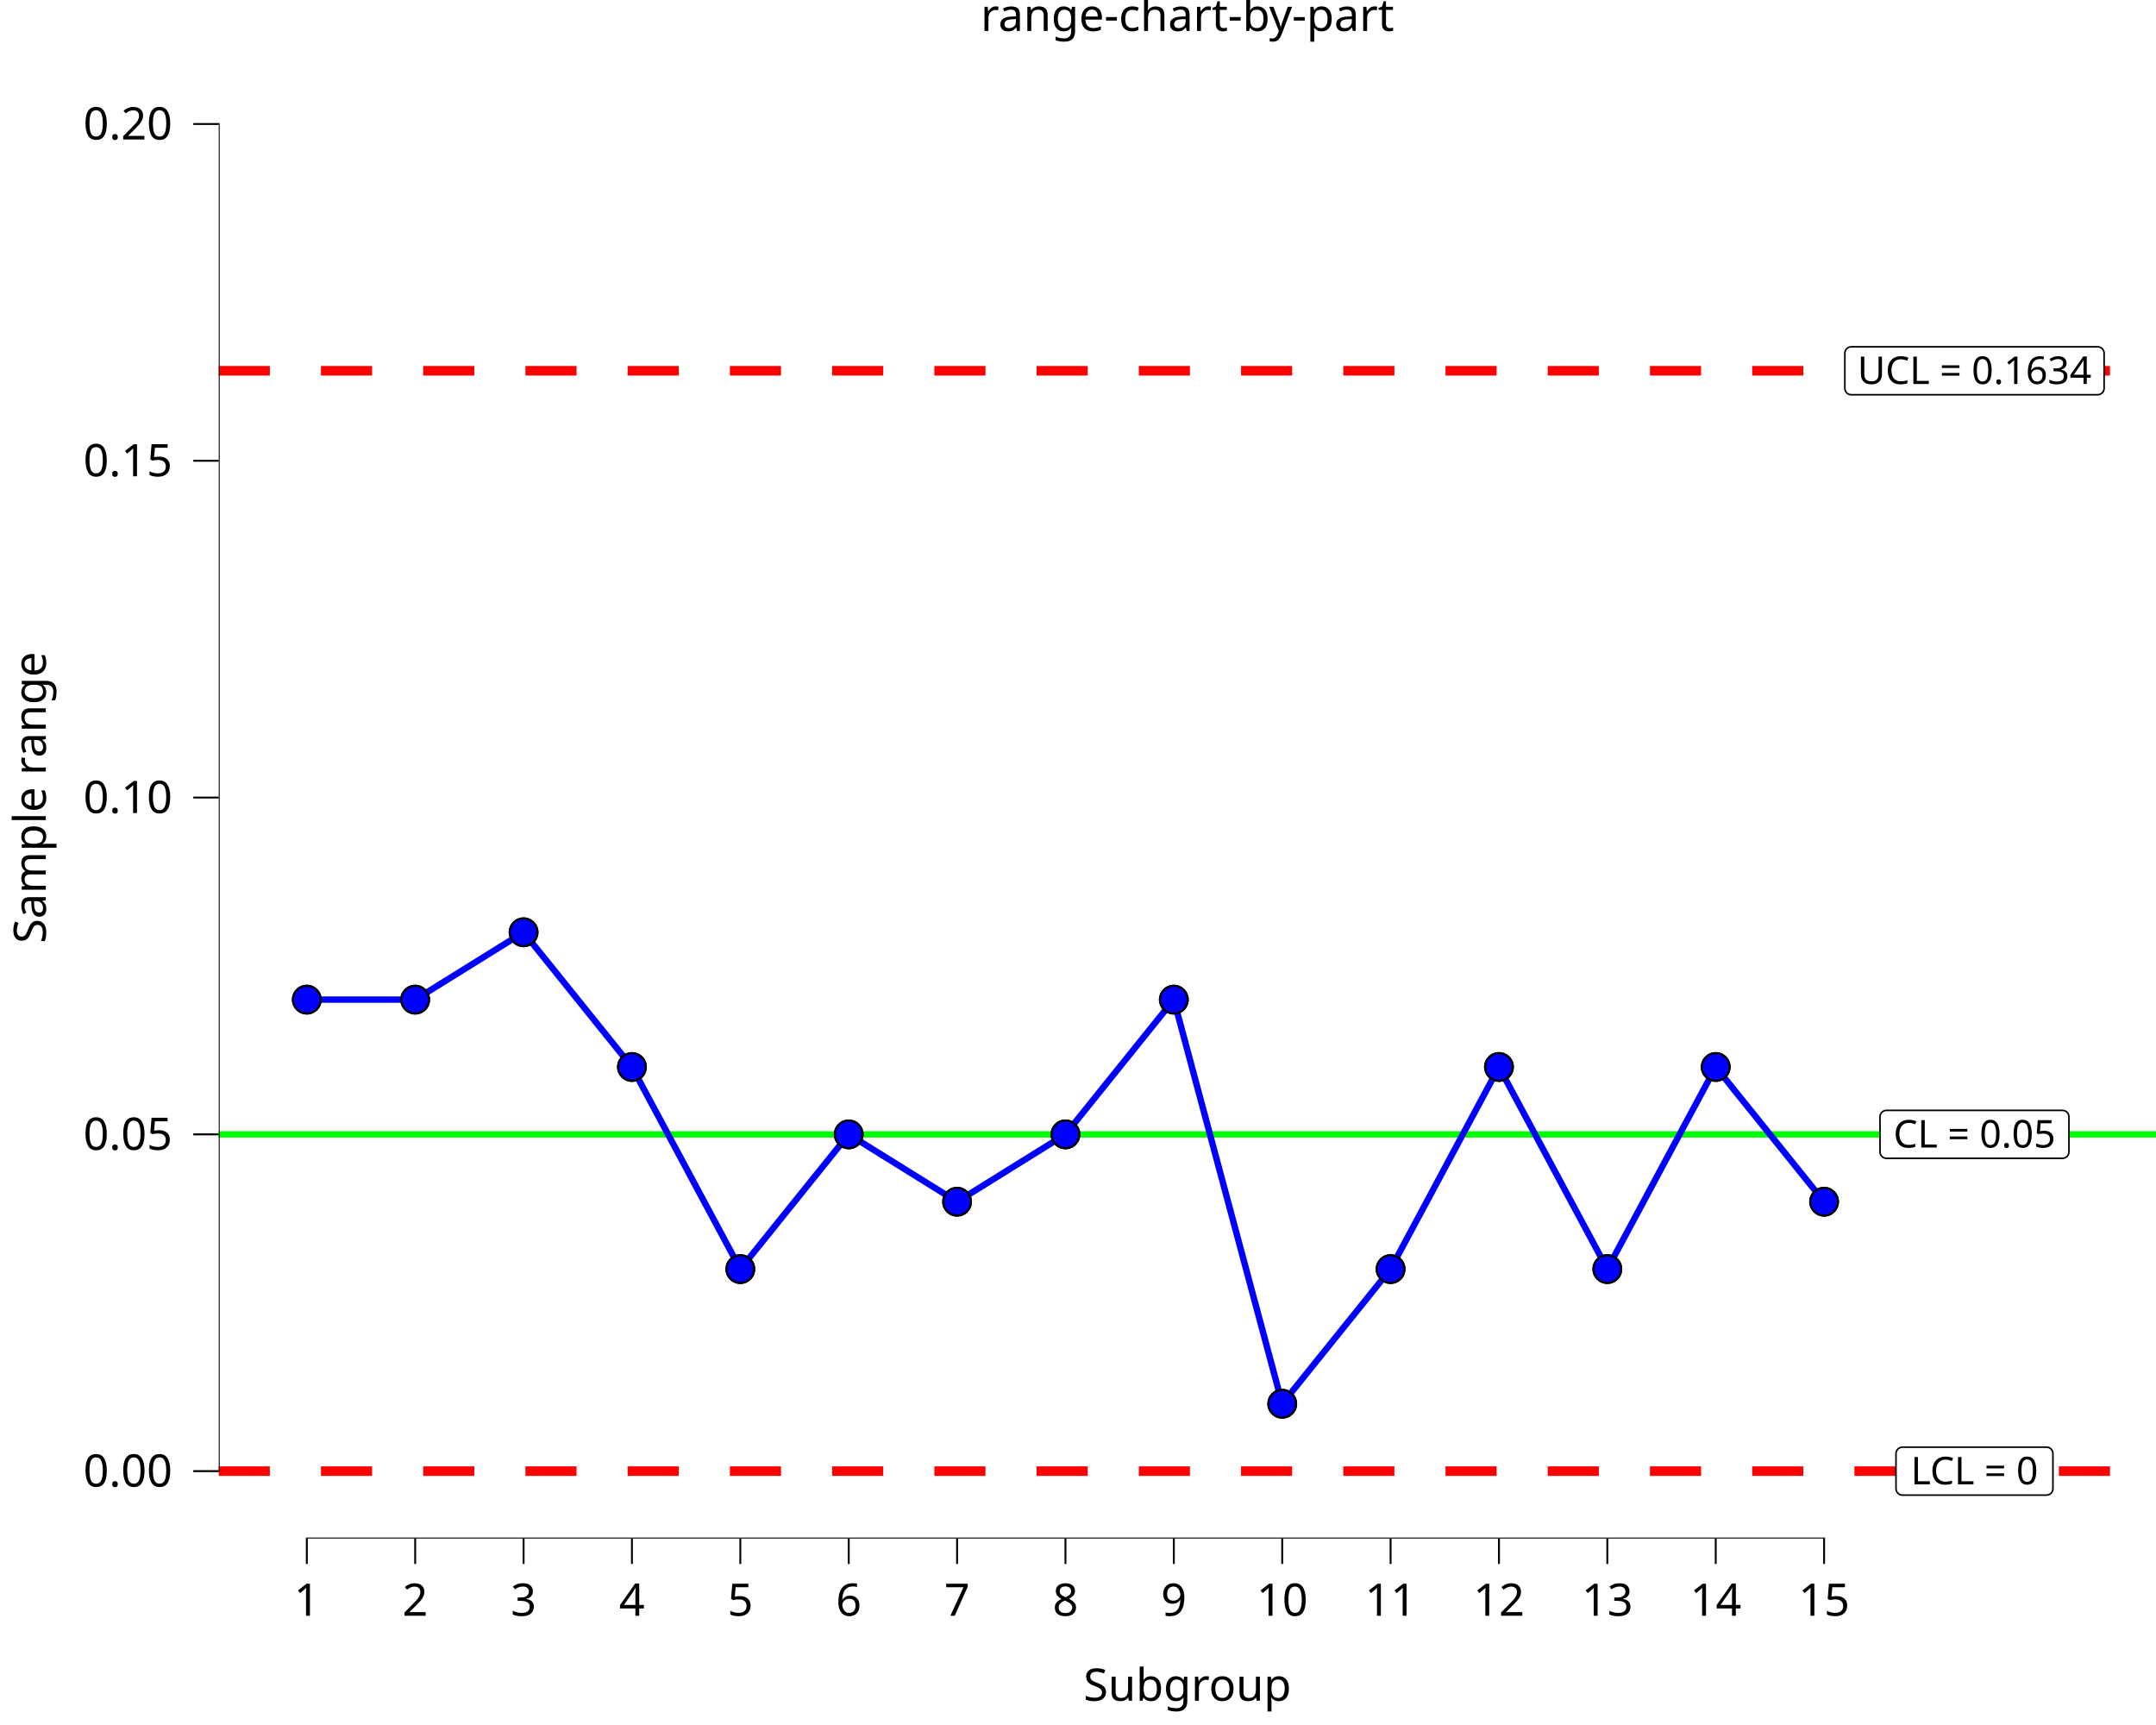
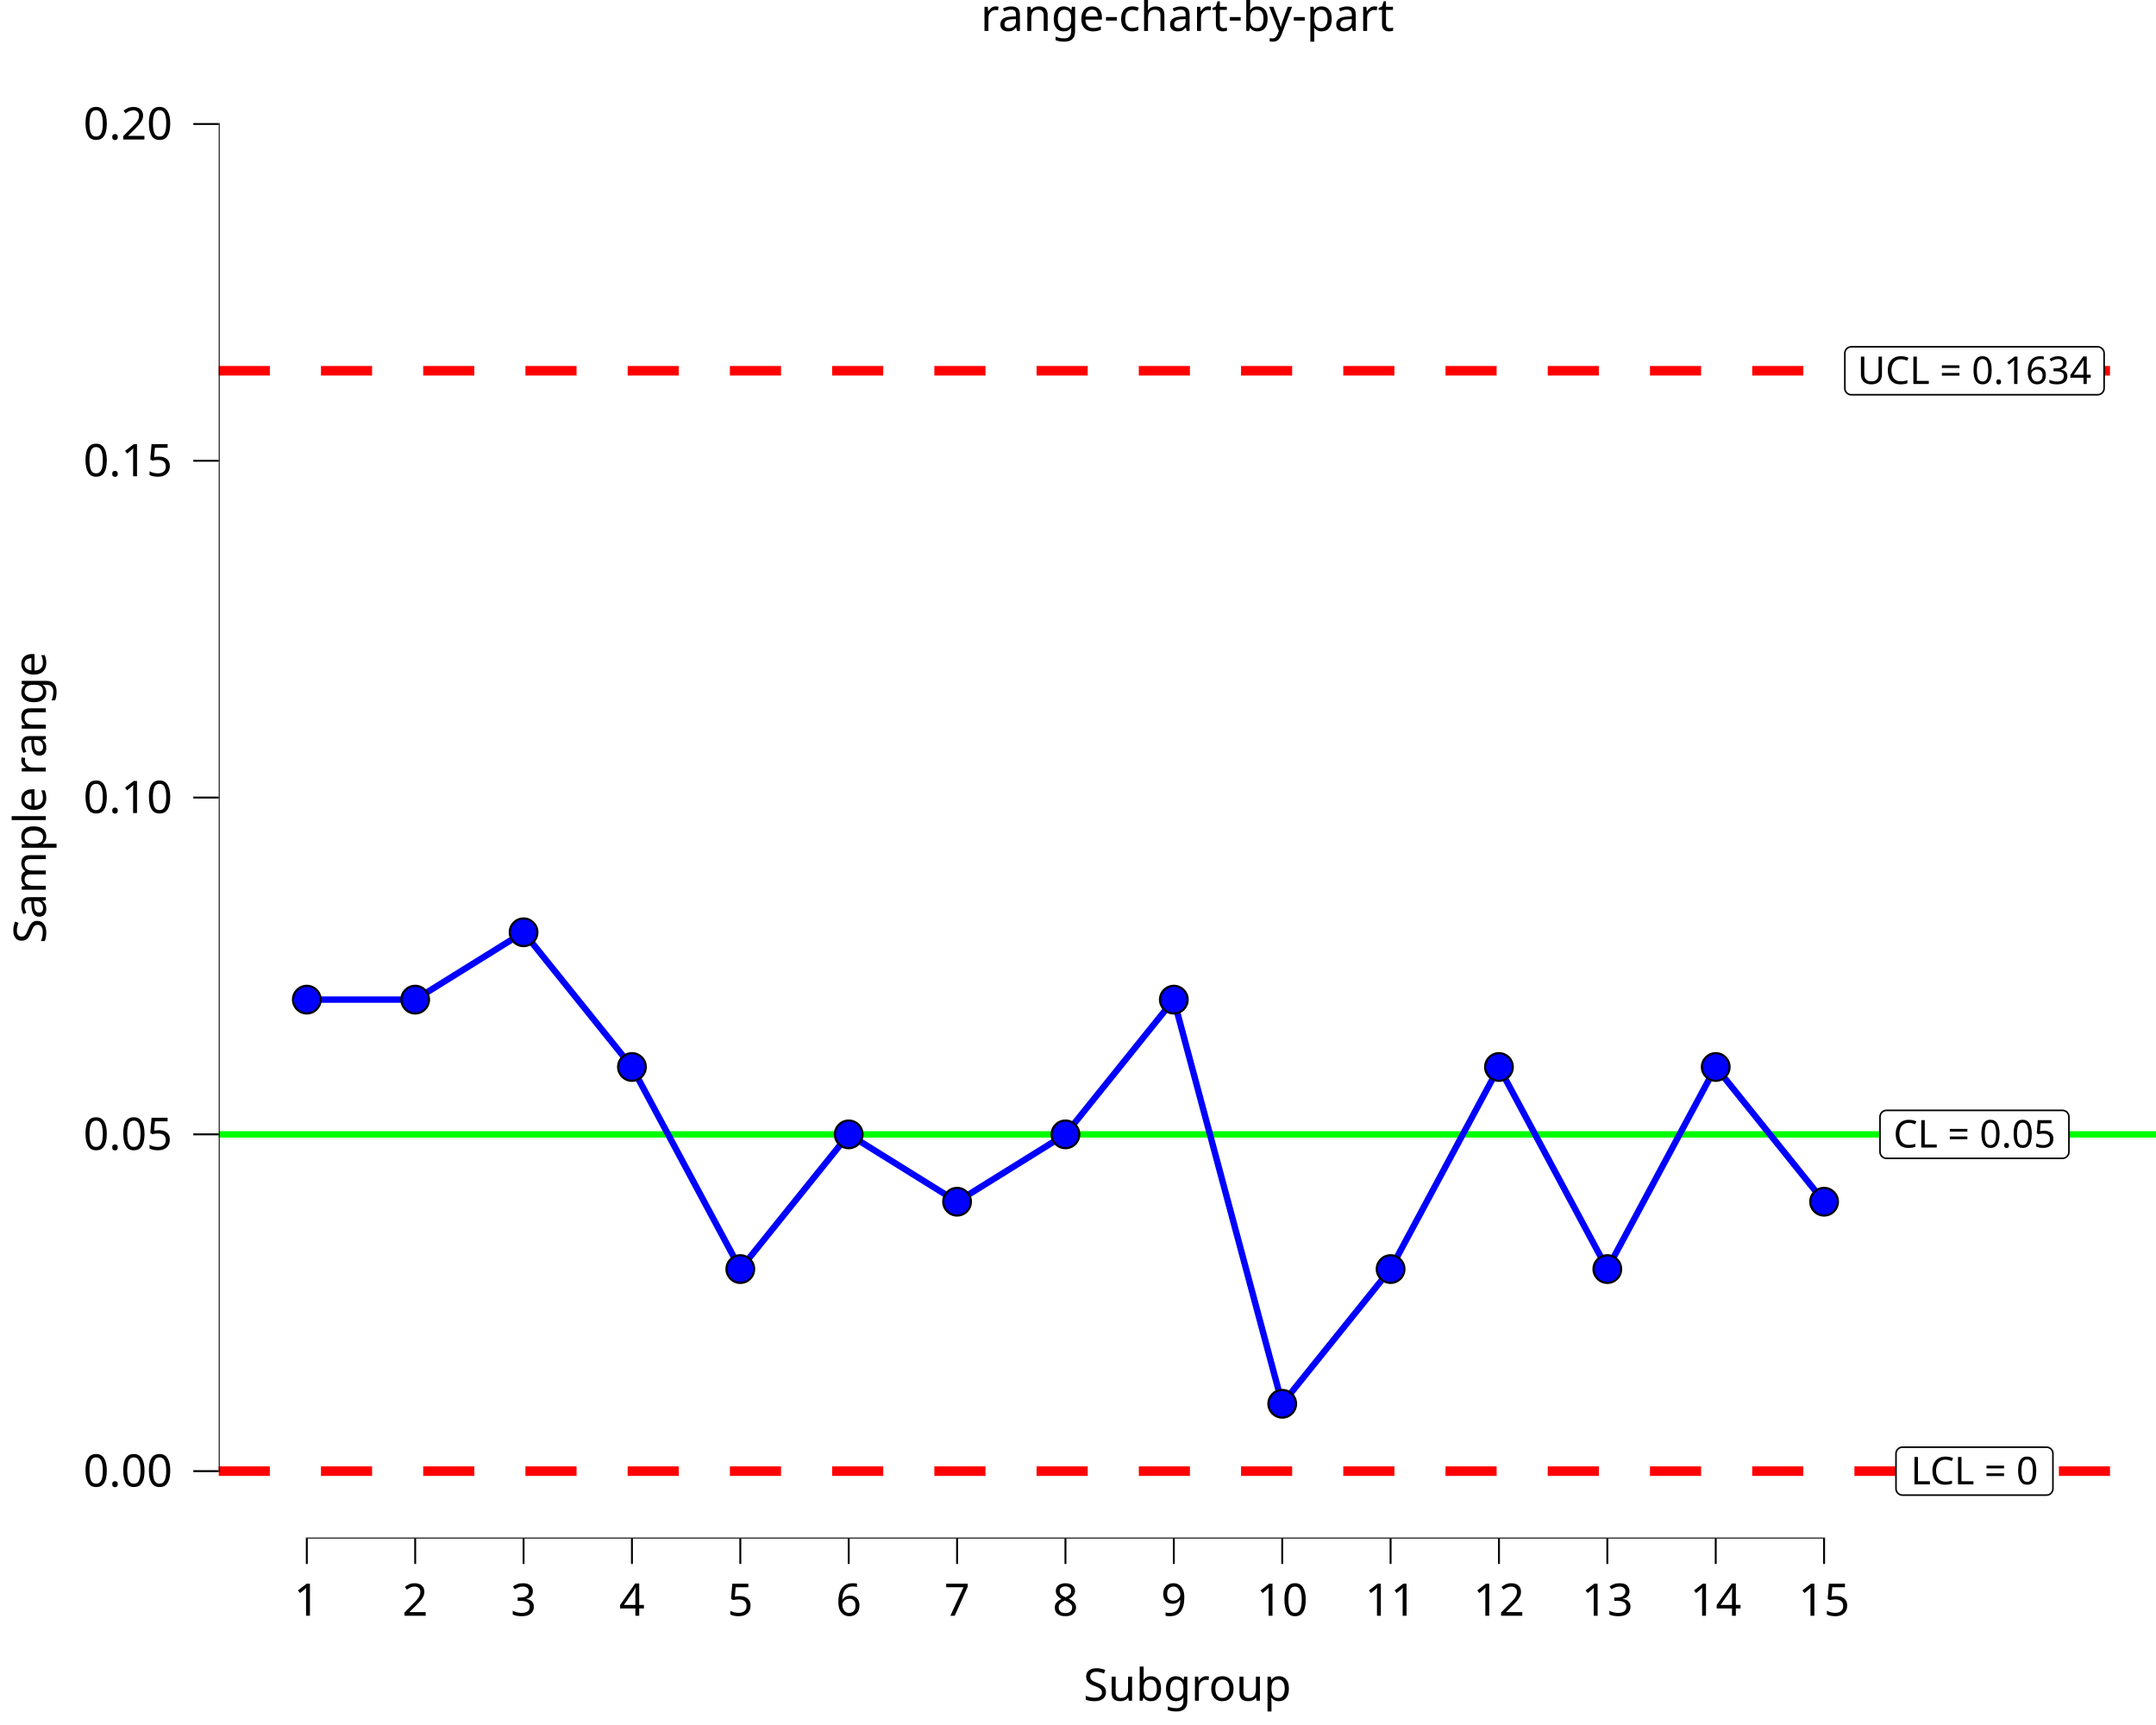
<svg xmlns="http://www.w3.org/2000/svg" class="svglite" data-engine-version="2.0" width="720.00pt" height="576.00pt" viewBox="0 0 720.00 576.00">
  <defs>
    <style type="text/css">
    .svglite line, .svglite polyline, .svglite polygon, .svglite path, .svglite rect, .svglite circle {
      fill: none;
      stroke: #000000;
      stroke-linecap: round;
      stroke-linejoin: round;
      stroke-miterlimit: 10.00;
    }
  </style>
  </defs>
  <rect width="100%" height="100%" style="stroke: none; fill: #FFFFFF;" />
  <defs>
    <clipPath id="cpMC4wMHw3MjAuMDB8MC4wMHw1NzYuMDA=">
      <rect x="0.00" y="0.00" width="720.00" height="576.00" />
    </clipPath>
  </defs>
  <g clip-path="url(#cpMC4wMHw3MjAuMDB8MC4wMHw1NzYuMDA=)">
    <rect x="-0" y="0.00" width="720.00" height="576.00" style="stroke-width: 10.67; stroke: none;" />
  </g>
  <defs>
    <clipPath id="cpNzMuMDV8NzIwLjAwfDE4LjkyfDUxMy43Mg==">
      <rect x="73.05" y="18.92" width="646.95" height="494.81" />
    </clipPath>
  </defs>
  <g clip-path="url(#cpNzMuMDV8NzIwLjAwfDE4LjkyfDUxMy43Mg==)">
    <rect x="73.05" y="18.92" width="646.95" height="494.81" style="stroke-width: 10.67; stroke: none;" />
    <line x1="73.05" y1="378.78" x2="720.00" y2="378.78" style="stroke-width: 2.13; stroke: #00FF00; stroke-linecap: butt;" />
    <line x1="73.05" y1="123.80" x2="720.00" y2="123.80" style="stroke-width: 3.20; stroke: #FF0000; stroke-dasharray: 17.07,17.07; stroke-linecap: butt;" />
    <line x1="73.05" y1="491.23" x2="720.00" y2="491.23" style="stroke-width: 3.20; stroke: #FF0000; stroke-dasharray: 17.07,17.07; stroke-linecap: butt;" />
    <polygon points="629.99,386.78 688.76,386.78 688.67,386.78 689.02,386.77 689.36,386.70 689.69,386.57 689.99,386.40 690.26,386.18 690.49,385.92 690.67,385.63 690.81,385.31 690.89,384.97 690.92,384.62 690.92,384.62 690.92,372.93 690.92,372.93 690.89,372.58 690.81,372.25 690.67,371.93 690.49,371.63 690.26,371.37 689.99,371.15 689.69,370.98 689.36,370.86 689.02,370.79 688.76,370.77 629.99,370.77 630.25,370.79 629.91,370.77 629.56,370.81 629.23,370.91 628.91,371.06 628.63,371.26 628.38,371.50 628.17,371.78 628.01,372.08 627.90,372.41 627.84,372.76 627.83,372.93 627.83,384.62 627.84,384.45 627.84,384.80 627.90,385.14 628.01,385.47 628.17,385.78 628.38,386.05 628.63,386.29 628.91,386.49 629.23,386.64 629.56,386.74 629.91,386.78 " style="stroke-width: 0.53; fill: #FFFFFF;" />
    <text x="659.38" y="383.18" text-anchor="middle" style="font-size: 12.80px; font-family: sans;" textLength="55.89px" lengthAdjust="spacingAndGlyphs">CL = 0.05</text>
    <polygon points="618.25,131.81 700.51,131.81 700.42,131.81 700.77,131.79 701.11,131.73 701.43,131.60 701.73,131.43 702.00,131.21 702.23,130.95 702.42,130.65 702.56,130.33 702.64,130.00 702.67,129.65 702.67,129.65 702.67,117.96 702.67,117.96 702.64,117.61 702.56,117.27 702.42,116.96 702.23,116.66 702.00,116.40 701.73,116.18 701.43,116.01 701.11,115.88 700.77,115.81 700.51,115.80 618.25,115.80 618.51,115.81 618.16,115.80 617.81,115.84 617.48,115.94 617.17,116.09 616.88,116.29 616.63,116.53 616.42,116.80 616.26,117.11 616.15,117.44 616.09,117.79 616.09,117.96 616.09,129.65 616.09,129.48 616.09,129.82 616.15,130.17 616.26,130.50 616.42,130.80 616.63,131.08 616.88,131.32 617.17,131.52 617.48,131.67 617.81,131.77 618.16,131.81 " style="stroke-width: 0.53; fill: #FFFFFF;" />
    <text x="659.38" y="128.21" text-anchor="middle" style="font-size: 12.80px; font-family: sans;" textLength="79.38px" lengthAdjust="spacingAndGlyphs">UCL = 0.1634</text>
    <polygon points="635.33,499.24 683.42,499.24 683.34,499.24 683.68,499.22 684.02,499.15 684.35,499.03 684.65,498.86 684.92,498.64 685.15,498.38 685.33,498.08 685.47,497.76 685.55,497.42 685.58,497.08 685.58,497.08 685.58,485.39 685.58,485.39 685.55,485.04 685.47,484.70 685.33,484.38 685.15,484.09 684.92,483.83 684.65,483.61 684.35,483.43 684.02,483.31 683.68,483.24 683.42,483.23 635.33,483.23 635.59,483.24 635.25,483.23 634.90,483.27 634.57,483.37 634.25,483.52 633.97,483.71 633.72,483.95 633.51,484.23 633.34,484.54 633.23,484.87 633.18,485.21 633.17,485.39 633.17,497.08 633.18,496.90 633.18,497.25 633.23,497.59 633.34,497.92 633.51,498.23 633.72,498.51 633.97,498.75 634.25,498.95 634.57,499.10 634.90,499.19 635.25,499.24 " style="stroke-width: 0.53; fill: #FFFFFF;" />
    <text x="659.38" y="495.64" text-anchor="middle" style="font-size: 12.80px; font-family: sans;" textLength="45.21px" lengthAdjust="spacingAndGlyphs">LCL = 0</text>
    <polyline points="102.46,333.79 138.65,333.79 174.85,311.30 211.04,356.28 247.23,423.76 283.43,378.78 319.62,401.27 355.81,378.78 392.00,333.79 428.20,468.74 464.39,423.76 500.58,356.28 536.77,423.76 572.97,356.28 609.16,401.27 " style="stroke-width: 2.13; stroke: #0000FF; stroke-linecap: butt;" />
-     <circle cx="102.46" cy="333.79" r="4.62" style="stroke-width: 0.71; fill: #0000FF;" />
-     <circle cx="138.65" cy="333.79" r="4.62" style="stroke-width: 0.71; fill: #0000FF;" />
-     <circle cx="174.85" cy="311.30" r="4.62" style="stroke-width: 0.71; fill: #0000FF;" />
-     <circle cx="211.04" cy="356.28" r="4.62" style="stroke-width: 0.71; fill: #0000FF;" />
-     <circle cx="247.23" cy="423.76" r="4.62" style="stroke-width: 0.71; fill: #0000FF;" />
-     <circle cx="283.43" cy="378.78" r="4.62" style="stroke-width: 0.71; fill: #0000FF;" />
-     <circle cx="319.62" cy="401.27" r="4.62" style="stroke-width: 0.71; fill: #0000FF;" />
-     <circle cx="355.81" cy="378.78" r="4.62" style="stroke-width: 0.71; fill: #0000FF;" />
-     <circle cx="392.00" cy="333.79" r="4.62" style="stroke-width: 0.71; fill: #0000FF;" />
-     <circle cx="428.20" cy="468.74" r="4.62" style="stroke-width: 0.71; fill: #0000FF;" />
-     <circle cx="464.39" cy="423.76" r="4.62" style="stroke-width: 0.71; fill: #0000FF;" />
-     <circle cx="500.58" cy="356.28" r="4.62" style="stroke-width: 0.71; fill: #0000FF;" />
-     <circle cx="536.77" cy="423.76" r="4.62" style="stroke-width: 0.71; fill: #0000FF;" />
-     <circle cx="572.97" cy="356.28" r="4.62" style="stroke-width: 0.71; fill: #0000FF;" />
-     <circle cx="609.16" cy="401.27" r="4.62" style="stroke-width: 0.71; fill: #0000FF;" />
    <line x1="102.14" y1="513.72" x2="609.48" y2="513.72" style="stroke-width: 0.64; stroke-linecap: butt;" />
    <line x1="73.05" y1="491.55" x2="73.05" y2="41.09" style="stroke-width: 0.64; stroke-linecap: butt;" />
    <circle cx="102.46" cy="333.79" r="4.62" style="stroke-width: 0.71; fill: #0000FF;" />
    <circle cx="138.65" cy="333.79" r="4.62" style="stroke-width: 0.71; fill: #0000FF;" />
    <circle cx="174.85" cy="311.30" r="4.62" style="stroke-width: 0.71; fill: #0000FF;" />
    <circle cx="211.04" cy="356.28" r="4.62" style="stroke-width: 0.71; fill: #0000FF;" />
    <circle cx="247.23" cy="423.76" r="4.62" style="stroke-width: 0.71; fill: #0000FF;" />
    <circle cx="283.43" cy="378.78" r="4.62" style="stroke-width: 0.71; fill: #0000FF;" />
    <circle cx="319.62" cy="401.27" r="4.62" style="stroke-width: 0.71; fill: #0000FF;" />
    <circle cx="355.81" cy="378.78" r="4.62" style="stroke-width: 0.71; fill: #0000FF;" />
    <circle cx="392.00" cy="333.79" r="4.62" style="stroke-width: 0.71; fill: #0000FF;" />
    <circle cx="428.20" cy="468.74" r="4.62" style="stroke-width: 0.71; fill: #0000FF;" />
    <circle cx="464.39" cy="423.76" r="4.62" style="stroke-width: 0.71; fill: #0000FF;" />
    <circle cx="500.58" cy="356.28" r="4.62" style="stroke-width: 0.71; fill: #0000FF;" />
    <circle cx="536.77" cy="423.76" r="4.62" style="stroke-width: 0.71; fill: #0000FF;" />
    <circle cx="572.97" cy="356.28" r="4.62" style="stroke-width: 0.71; fill: #0000FF;" />
    <circle cx="609.16" cy="401.27" r="4.62" style="stroke-width: 0.71; fill: #0000FF;" />
    <rect x="73.05" y="18.92" width="646.95" height="494.81" style="stroke-width: 0.00; stroke: none;" />
  </g>
  <g clip-path="url(#cpMC4wMHw3MjAuMDB8MC4wMHw1NzYuMDA=)">
    <polyline points="73.05,513.72 73.05,18.92 " style="stroke-width: 0.00; stroke: none; stroke-linecap: butt;" />
    <text x="57.58" y="496.39" text-anchor="end" style="font-size: 15.00px; font-family: sans;" textLength="29.20px" lengthAdjust="spacingAndGlyphs">0.00</text>
    <text x="57.58" y="383.94" text-anchor="end" style="font-size: 15.00px; font-family: sans;" textLength="29.20px" lengthAdjust="spacingAndGlyphs">0.05</text>
    <text x="57.58" y="271.48" text-anchor="end" style="font-size: 15.00px; font-family: sans;" textLength="29.20px" lengthAdjust="spacingAndGlyphs">0.10</text>
    <text x="57.58" y="159.03" text-anchor="end" style="font-size: 15.00px; font-family: sans;" textLength="29.20px" lengthAdjust="spacingAndGlyphs">0.15</text>
    <text x="57.58" y="46.57" text-anchor="end" style="font-size: 15.00px; font-family: sans;" textLength="29.20px" lengthAdjust="spacingAndGlyphs">0.20</text>
    <polyline points="64.55,491.23 73.05,491.23 " style="stroke-width: 0.64; stroke-linecap: butt;" />
    <polyline points="64.55,378.78 73.05,378.78 " style="stroke-width: 0.64; stroke-linecap: butt;" />
    <polyline points="64.55,266.32 73.05,266.32 " style="stroke-width: 0.64; stroke-linecap: butt;" />
    <polyline points="64.55,153.86 73.05,153.86 " style="stroke-width: 0.64; stroke-linecap: butt;" />
    <polyline points="64.55,41.41 73.05,41.41 " style="stroke-width: 0.64; stroke-linecap: butt;" />
    <polyline points="73.05,513.72 720.00,513.72 " style="stroke-width: 0.00; stroke: none; stroke-linecap: butt;" />
    <polyline points="102.46,522.23 102.46,513.72 " style="stroke-width: 0.64; stroke-linecap: butt;" />
    <polyline points="138.65,522.23 138.65,513.72 " style="stroke-width: 0.64; stroke-linecap: butt;" />
    <polyline points="174.85,522.23 174.85,513.72 " style="stroke-width: 0.64; stroke-linecap: butt;" />
    <polyline points="211.04,522.23 211.04,513.72 " style="stroke-width: 0.64; stroke-linecap: butt;" />
    <polyline points="247.23,522.23 247.23,513.72 " style="stroke-width: 0.64; stroke-linecap: butt;" />
    <polyline points="283.43,522.23 283.43,513.72 " style="stroke-width: 0.64; stroke-linecap: butt;" />
    <polyline points="319.62,522.23 319.62,513.72 " style="stroke-width: 0.64; stroke-linecap: butt;" />
    <polyline points="355.81,522.23 355.81,513.72 " style="stroke-width: 0.64; stroke-linecap: butt;" />
    <polyline points="392.00,522.23 392.00,513.72 " style="stroke-width: 0.64; stroke-linecap: butt;" />
    <polyline points="428.20,522.23 428.20,513.72 " style="stroke-width: 0.64; stroke-linecap: butt;" />
    <polyline points="464.39,522.23 464.39,513.72 " style="stroke-width: 0.64; stroke-linecap: butt;" />
    <polyline points="500.58,522.23 500.58,513.72 " style="stroke-width: 0.64; stroke-linecap: butt;" />
    <polyline points="536.77,522.23 536.77,513.72 " style="stroke-width: 0.64; stroke-linecap: butt;" />
    <polyline points="572.97,522.23 572.97,513.72 " style="stroke-width: 0.64; stroke-linecap: butt;" />
    <polyline points="609.16,522.23 609.16,513.72 " style="stroke-width: 0.64; stroke-linecap: butt;" />
    <text x="102.46" y="539.52" text-anchor="middle" style="font-size: 15.00px; font-family: sans;" textLength="8.34px" lengthAdjust="spacingAndGlyphs">1</text>
    <text x="138.65" y="539.52" text-anchor="middle" style="font-size: 15.00px; font-family: sans;" textLength="8.34px" lengthAdjust="spacingAndGlyphs">2</text>
    <text x="174.85" y="539.52" text-anchor="middle" style="font-size: 15.00px; font-family: sans;" textLength="8.34px" lengthAdjust="spacingAndGlyphs">3</text>
    <text x="211.04" y="539.52" text-anchor="middle" style="font-size: 15.00px; font-family: sans;" textLength="8.34px" lengthAdjust="spacingAndGlyphs">4</text>
    <text x="247.23" y="539.52" text-anchor="middle" style="font-size: 15.00px; font-family: sans;" textLength="8.34px" lengthAdjust="spacingAndGlyphs">5</text>
    <text x="283.43" y="539.52" text-anchor="middle" style="font-size: 15.00px; font-family: sans;" textLength="8.34px" lengthAdjust="spacingAndGlyphs">6</text>
    <text x="319.62" y="539.52" text-anchor="middle" style="font-size: 15.00px; font-family: sans;" textLength="8.34px" lengthAdjust="spacingAndGlyphs">7</text>
    <text x="355.81" y="539.52" text-anchor="middle" style="font-size: 15.00px; font-family: sans;" textLength="8.34px" lengthAdjust="spacingAndGlyphs">8</text>
    <text x="392.00" y="539.52" text-anchor="middle" style="font-size: 15.00px; font-family: sans;" textLength="8.34px" lengthAdjust="spacingAndGlyphs">9</text>
    <text x="428.20" y="539.52" text-anchor="middle" style="font-size: 15.00px; font-family: sans;" textLength="16.69px" lengthAdjust="spacingAndGlyphs">10</text>
    <text x="464.39" y="539.52" text-anchor="middle" style="font-size: 15.00px; font-family: sans;" textLength="16.69px" lengthAdjust="spacingAndGlyphs">11</text>
    <text x="500.58" y="539.52" text-anchor="middle" style="font-size: 15.00px; font-family: sans;" textLength="16.69px" lengthAdjust="spacingAndGlyphs">12</text>
    <text x="536.77" y="539.52" text-anchor="middle" style="font-size: 15.00px; font-family: sans;" textLength="16.69px" lengthAdjust="spacingAndGlyphs">13</text>
    <text x="572.97" y="539.52" text-anchor="middle" style="font-size: 15.00px; font-family: sans;" textLength="16.69px" lengthAdjust="spacingAndGlyphs">14</text>
    <text x="609.16" y="539.52" text-anchor="middle" style="font-size: 15.00px; font-family: sans;" textLength="16.69px" lengthAdjust="spacingAndGlyphs">15</text>
    <text x="396.53" y="567.90" text-anchor="middle" style="font-size: 15.00px; font-family: sans;" textLength="65.06px" lengthAdjust="spacingAndGlyphs">Subgroup</text>
    <text transform="translate(15.30,266.32) rotate(-90)" text-anchor="middle" style="font-size: 15.00px; font-family: sans;" textLength="93.40px" lengthAdjust="spacingAndGlyphs">Sample range</text>
    <text x="396.53" y="10.32" text-anchor="middle" style="font-size: 15.00px; font-family: sans;" textLength="128.40px" lengthAdjust="spacingAndGlyphs">range-chart-by-part</text>
  </g>
</svg>
